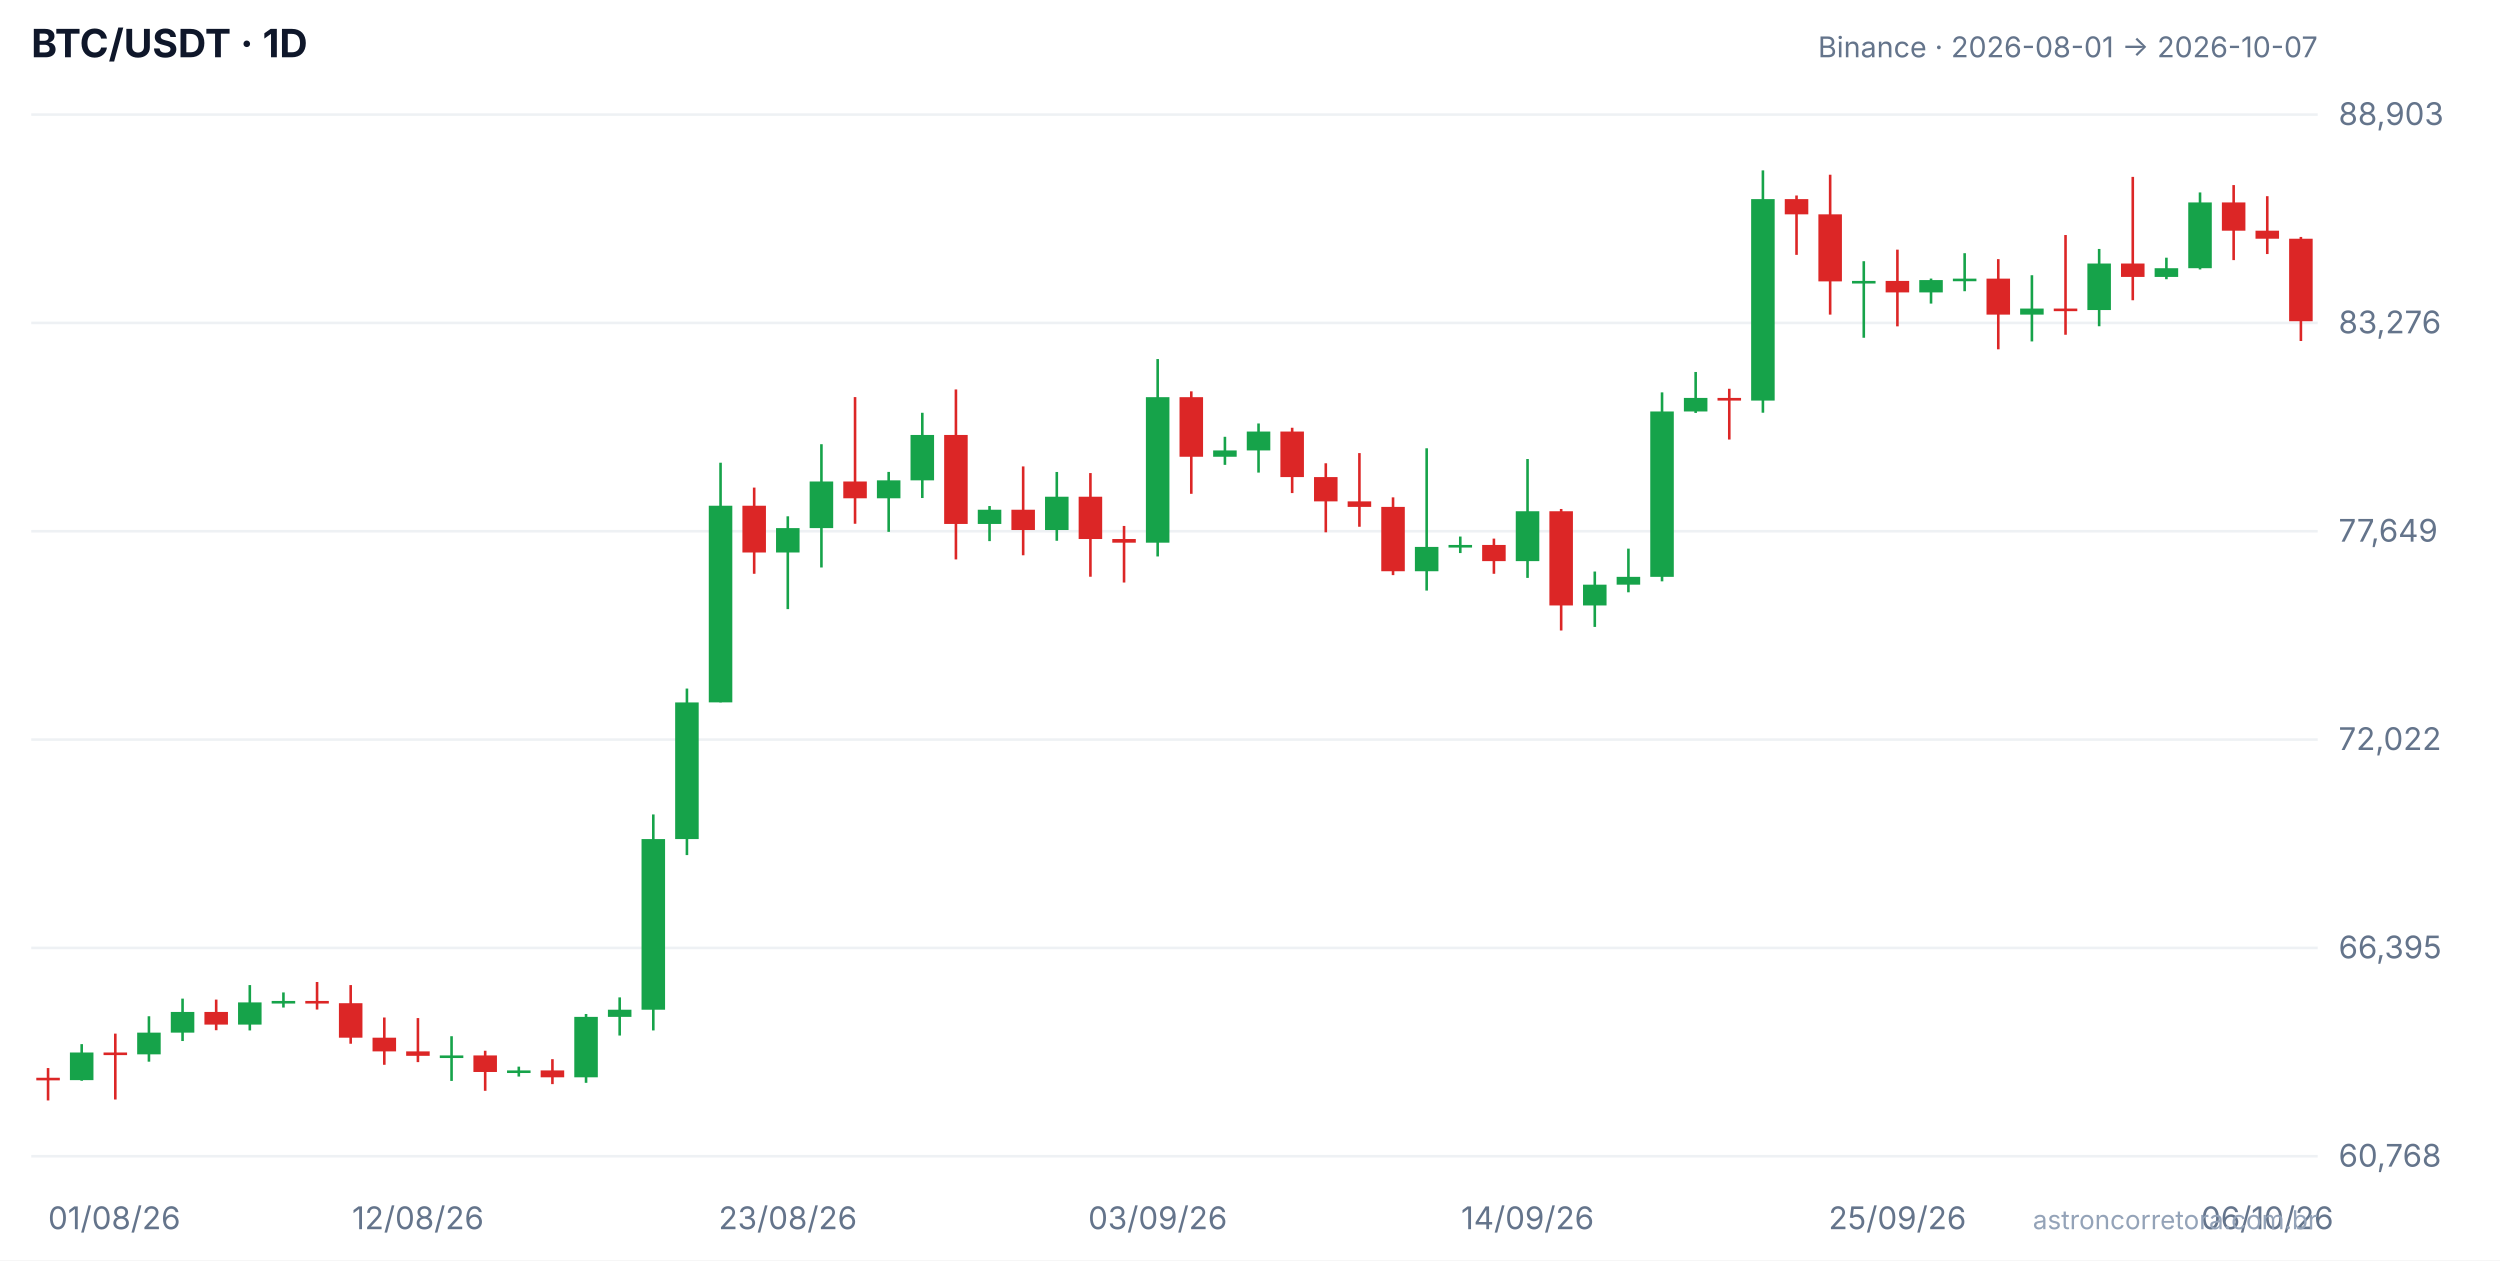
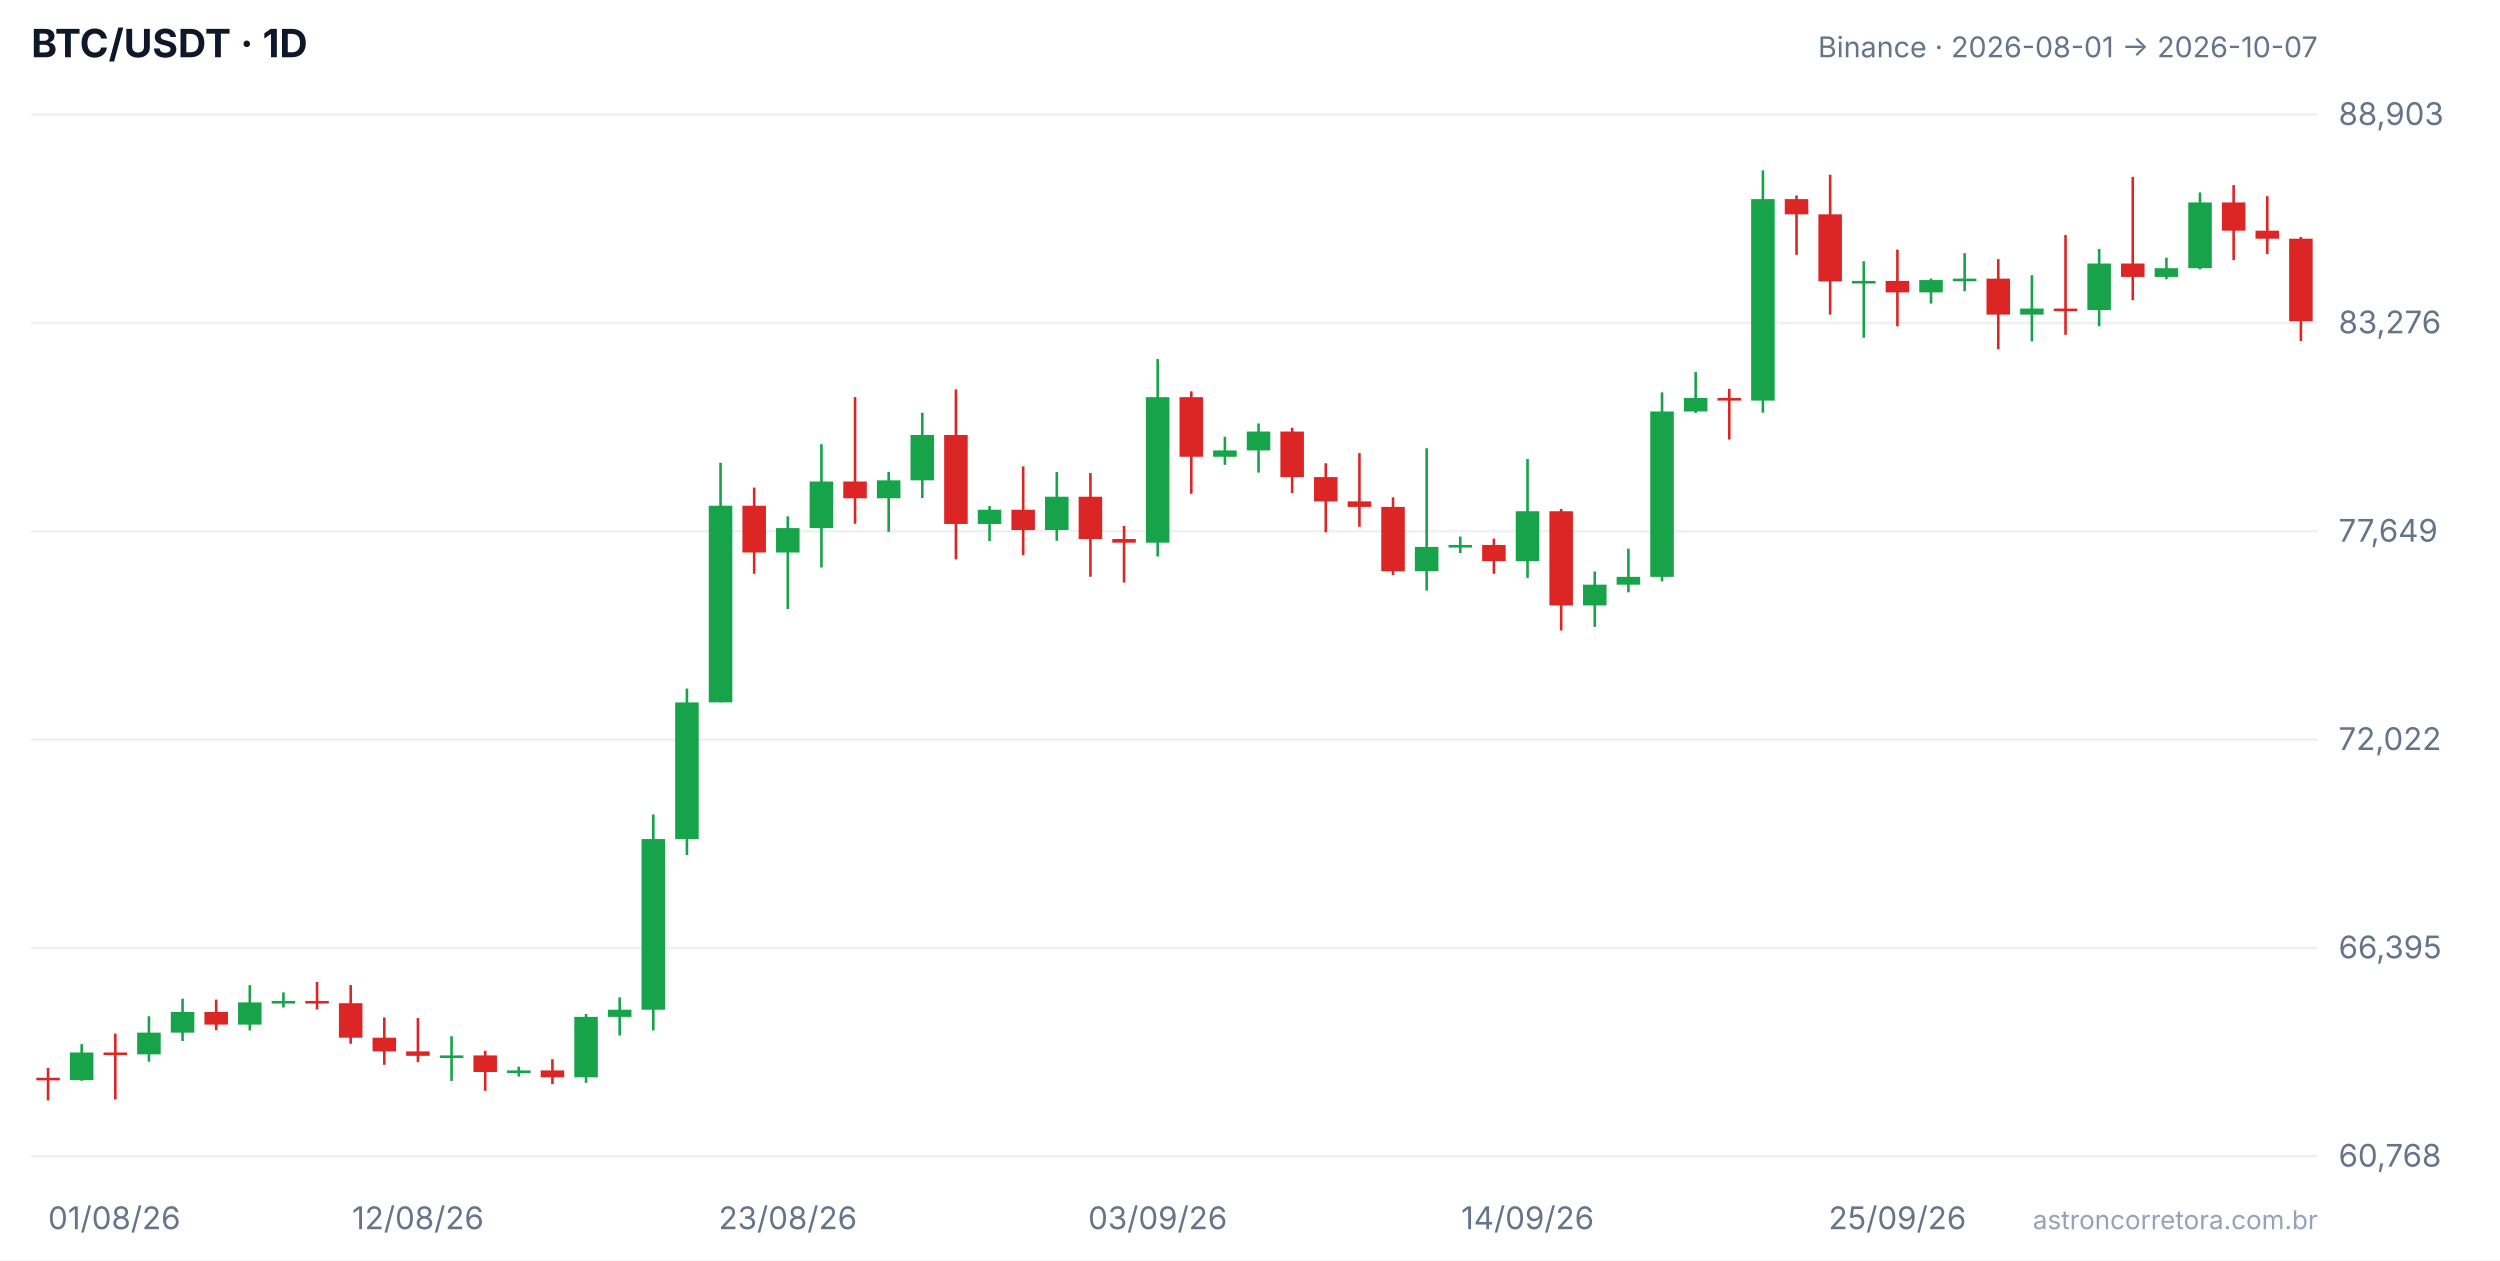
<svg xmlns="http://www.w3.org/2000/svg" viewBox="0 0 960 484" font-family="Inter,system-ui,sans-serif" font-size="12" role="img">
  <rect width="960" height="484" fill="#ffffff" />
  <text x="12" y="22" font-size="15" font-weight="700" fill="#0f172a">BTC/USDT · 1D</text>
  <text x="890" y="22" font-size="11" fill="#64748b" text-anchor="end">Binance · 2026-08-01 → 2026-10-07</text>
  <line x1="12" x2="890" y1="444" y2="444" stroke="#eef1f4" />
  <text x="898" y="448" fill="#64748b">60,768</text>
  <line x1="12" x2="890" y1="364" y2="364" stroke="#eef1f4" />
  <text x="898" y="368" fill="#64748b">66,395</text>
  <line x1="12" x2="890" y1="284" y2="284" stroke="#eef1f4" />
  <text x="898" y="288" fill="#64748b">72,022</text>
  <line x1="12" x2="890" y1="204" y2="204" stroke="#eef1f4" />
  <text x="898" y="208" fill="#64748b">77,649</text>
  <line x1="12" x2="890" y1="124" y2="124" stroke="#eef1f4" />
  <text x="898" y="128" fill="#64748b">83,276</text>
  <line x1="12" x2="890" y1="44" y2="44" stroke="#eef1f4" />
  <text x="898" y="48" fill="#64748b">88,903</text>
  <text x="18.456" y="472" fill="#64748b" text-anchor="start">01/08/26</text>
  <text x="160.485" y="472" fill="#64748b" text-anchor="middle">12/08/26</text>
  <text x="302.515" y="472" fill="#64748b" text-anchor="middle">23/08/26</text>
  <text x="444.544" y="472" fill="#64748b" text-anchor="middle">03/09/26</text>
  <text x="586.574" y="472" fill="#64748b" text-anchor="middle">14/09/26</text>
  <text x="728.603" y="472" fill="#64748b" text-anchor="middle">25/09/26</text>
-   <text x="870.632" y="472" fill="#64748b" text-anchor="middle">06/10/26</text>
  <line x1="18.456" x2="18.456" y1="410.131" y2="422.571" stroke="#dc2626" />
  <rect x="13.937" y="413.858" width="9.038" height="1" fill="#dc2626" />
  <line x1="31.368" x2="31.368" y1="400.943" y2="415.014" stroke="#16a34a" />
  <rect x="26.849" y="404.16" width="9.038" height="10.611" fill="#16a34a" />
  <line x1="44.279" x2="44.279" y1="396.91" y2="422.216" stroke="#dc2626" />
  <rect x="39.76" y="404.16" width="9.038" height="1" fill="#dc2626" />
  <line x1="57.191" x2="57.191" y1="390.239" y2="407.686" stroke="#16a34a" />
  <rect x="52.672" y="396.532" width="9.038" height="8.339" fill="#16a34a" />
  <line x1="70.103" x2="70.103" y1="383.471" y2="399.753" stroke="#16a34a" />
  <rect x="65.584" y="388.589" width="9.038" height="7.943" fill="#16a34a" />
  <line x1="83.015" x2="83.015" y1="383.844" y2="395.602" stroke="#dc2626" />
  <rect x="78.496" y="388.589" width="9.038" height="4.857" fill="#dc2626" />
  <line x1="95.926" x2="95.926" y1="378.271" y2="395.687" stroke="#16a34a" />
  <rect x="91.407" y="384.922" width="9.038" height="8.524" fill="#16a34a" />
  <line x1="108.838" x2="108.838" y1="381.092" y2="386.898" stroke="#16a34a" />
  <rect x="104.319" y="384.362" width="9.038" height="1" fill="#16a34a" />
  <line x1="121.75" x2="121.75" y1="377.084" y2="387.667" stroke="#dc2626" />
  <rect x="117.231" y="384.362" width="9.038" height="1" fill="#dc2626" />
  <line x1="134.662" x2="134.662" y1="378.269" y2="400.801" stroke="#dc2626" />
  <rect x="130.143" y="385.229" width="9.038" height="13.244" fill="#dc2626" />
  <line x1="147.574" x2="147.574" y1="390.719" y2="408.88" stroke="#dc2626" />
  <rect x="143.054" y="398.473" width="9.038" height="5.26" fill="#dc2626" />
  <line x1="160.485" x2="160.485" y1="390.938" y2="407.852" stroke="#dc2626" />
  <rect x="155.966" y="403.734" width="9.038" height="1.706" fill="#dc2626" />
  <line x1="173.397" x2="173.397" y1="397.905" y2="415.075" stroke="#16a34a" />
  <rect x="168.878" y="405.285" width="9.038" height="1" fill="#16a34a" />
  <line x1="186.309" x2="186.309" y1="403.486" y2="418.872" stroke="#dc2626" />
  <rect x="181.79" y="405.285" width="9.038" height="6.359" fill="#dc2626" />
  <line x1="199.221" x2="199.221" y1="409.592" y2="413.401" stroke="#16a34a" />
  <rect x="194.701" y="411.041" width="9.038" height="1" fill="#16a34a" />
  <line x1="212.132" x2="212.132" y1="406.719" y2="416.302" stroke="#dc2626" />
  <rect x="207.613" y="411.041" width="9.038" height="2.645" fill="#dc2626" />
  <line x1="225.044" x2="225.044" y1="389.374" y2="415.803" stroke="#16a34a" />
  <rect x="220.525" y="390.482" width="9.038" height="23.204" fill="#16a34a" />
  <line x1="237.956" x2="237.956" y1="382.994" y2="397.651" stroke="#16a34a" />
  <rect x="233.437" y="387.734" width="9.038" height="2.748" fill="#16a34a" />
  <line x1="250.868" x2="250.868" y1="312.744" y2="395.687" stroke="#16a34a" />
  <rect x="246.349" y="322.202" width="9.038" height="65.532" fill="#16a34a" />
  <line x1="263.779" x2="263.779" y1="264.406" y2="328.352" stroke="#16a34a" />
  <rect x="259.26" y="269.736" width="9.038" height="52.466" fill="#16a34a" />
  <line x1="276.691" x2="276.691" y1="177.682" y2="269.709" stroke="#16a34a" />
  <rect x="272.172" y="194.202" width="9.038" height="75.507" fill="#16a34a" />
  <line x1="289.603" x2="289.603" y1="187.234" y2="220.333" stroke="#dc2626" />
  <rect x="285.084" y="194.202" width="9.038" height="17.958" fill="#dc2626" />
  <line x1="302.515" x2="302.515" y1="198.256" y2="233.901" stroke="#16a34a" />
  <rect x="297.996" y="202.789" width="9.038" height="9.37" fill="#16a34a" />
  <line x1="315.426" x2="315.426" y1="170.573" y2="217.916" stroke="#16a34a" />
  <rect x="310.907" y="184.894" width="9.038" height="17.896" fill="#16a34a" />
  <line x1="328.338" x2="328.338" y1="152.481" y2="201.126" stroke="#dc2626" />
  <rect x="323.819" y="184.894" width="9.038" height="6.449" fill="#dc2626" />
  <line x1="341.25" x2="341.25" y1="181.214" y2="204.231" stroke="#16a34a" />
  <rect x="336.731" y="184.453" width="9.038" height="6.89" fill="#16a34a" />
  <line x1="354.162" x2="354.162" y1="158.507" y2="191.243" stroke="#16a34a" />
  <rect x="349.643" y="167.025" width="9.038" height="17.428" fill="#16a34a" />
  <line x1="367.074" x2="367.074" y1="149.548" y2="214.817" stroke="#dc2626" />
  <rect x="362.554" y="167.025" width="9.038" height="34.174" fill="#dc2626" />
  <line x1="379.985" x2="379.985" y1="194.316" y2="207.789" stroke="#16a34a" />
  <rect x="375.466" y="195.738" width="9.038" height="5.461" fill="#16a34a" />
  <line x1="392.897" x2="392.897" y1="179.104" y2="213.225" stroke="#dc2626" />
  <rect x="388.378" y="195.738" width="9.038" height="7.791" fill="#dc2626" />
  <line x1="405.809" x2="405.809" y1="181.236" y2="207.652" stroke="#16a34a" />
  <rect x="401.29" y="190.743" width="9.038" height="12.785" fill="#16a34a" />
  <line x1="418.721" x2="418.721" y1="181.654" y2="221.471" stroke="#dc2626" />
  <rect x="414.201" y="190.743" width="9.038" height="16.24" fill="#dc2626" />
  <line x1="431.632" x2="431.632" y1="201.965" y2="223.689" stroke="#dc2626" />
  <rect x="427.113" y="206.983" width="9.038" height="1.407" fill="#dc2626" />
  <line x1="444.544" x2="444.544" y1="137.874" y2="213.68" stroke="#16a34a" />
  <rect x="440.025" y="152.513" width="9.038" height="55.878" fill="#16a34a" />
  <line x1="457.456" x2="457.456" y1="150.275" y2="189.624" stroke="#dc2626" />
  <rect x="452.937" y="152.513" width="9.038" height="22.884" fill="#dc2626" />
  <line x1="470.368" x2="470.368" y1="167.73" y2="178.507" stroke="#16a34a" />
  <rect x="465.849" y="172.966" width="9.038" height="2.431" fill="#16a34a" />
  <line x1="483.279" x2="483.279" y1="162.612" y2="181.478" stroke="#16a34a" />
  <rect x="478.76" y="165.714" width="9.038" height="7.252" fill="#16a34a" />
  <line x1="496.191" x2="496.191" y1="164.261" y2="189.34" stroke="#dc2626" />
  <rect x="491.672" y="165.714" width="9.038" height="17.484" fill="#dc2626" />
  <line x1="509.103" x2="509.103" y1="177.895" y2="204.41" stroke="#dc2626" />
  <rect x="504.584" y="183.198" width="9.038" height="9.329" fill="#dc2626" />
  <line x1="522.015" x2="522.015" y1="173.986" y2="202.278" stroke="#dc2626" />
  <rect x="517.496" y="192.528" width="9.038" height="2.124" fill="#dc2626" />
  <line x1="534.926" x2="534.926" y1="190.984" y2="220.845" stroke="#dc2626" />
  <rect x="530.407" y="194.651" width="9.038" height="24.705" fill="#dc2626" />
  <line x1="547.838" x2="547.838" y1="172.137" y2="226.78" stroke="#16a34a" />
  <rect x="543.319" y="210.016" width="9.038" height="9.34" fill="#16a34a" />
  <line x1="560.75" x2="560.75" y1="206.036" y2="212.375" stroke="#16a34a" />
  <rect x="556.231" y="209.262" width="9.038" height="1" fill="#16a34a" />
  <line x1="573.662" x2="573.662" y1="206.827" y2="220.333" stroke="#dc2626" />
  <rect x="569.143" y="209.262" width="9.038" height="6.209" fill="#dc2626" />
  <line x1="586.574" x2="586.574" y1="176.26" y2="221.915" stroke="#16a34a" />
  <rect x="582.054" y="196.318" width="9.038" height="19.153" fill="#16a34a" />
  <line x1="599.485" x2="599.485" y1="195.447" y2="242.114" stroke="#dc2626" />
  <rect x="594.966" y="196.318" width="9.038" height="36.179" fill="#dc2626" />
  <line x1="612.397" x2="612.397" y1="219.469" y2="240.737" stroke="#16a34a" />
  <rect x="607.878" y="224.513" width="9.038" height="7.983" fill="#16a34a" />
  <line x1="625.309" x2="625.309" y1="210.673" y2="227.442" stroke="#16a34a" />
  <rect x="620.79" y="221.513" width="9.038" height="3" fill="#16a34a" />
  <line x1="638.221" x2="638.221" y1="150.67" y2="223.234" stroke="#16a34a" />
  <rect x="633.701" y="158.007" width="9.038" height="63.506" fill="#16a34a" />
  <line x1="651.132" x2="651.132" y1="142.836" y2="158.566" stroke="#16a34a" />
  <rect x="646.613" y="152.802" width="9.038" height="5.205" fill="#16a34a" />
  <line x1="664.044" x2="664.044" y1="149.286" y2="168.782" stroke="#dc2626" />
  <rect x="659.525" y="152.802" width="9.038" height="1.023" fill="#dc2626" />
  <line x1="676.956" x2="676.956" y1="65.429" y2="158.486" stroke="#16a34a" />
  <rect x="672.437" y="76.456" width="9.038" height="77.369" fill="#16a34a" />
  <line x1="689.868" x2="689.868" y1="75.069" y2="97.867" stroke="#dc2626" />
  <rect x="685.349" y="76.456" width="9.038" height="5.85" fill="#dc2626" />
  <line x1="702.779" x2="702.779" y1="67.094" y2="120.814" stroke="#dc2626" />
  <rect x="698.26" y="82.306" width="9.038" height="25.747" fill="#dc2626" />
  <line x1="715.691" x2="715.691" y1="100.306" y2="129.7" stroke="#16a34a" />
  <rect x="711.172" y="107.873" width="9.038" height="1" fill="#16a34a" />
  <line x1="728.603" x2="728.603" y1="95.863" y2="125.32" stroke="#dc2626" />
  <rect x="724.084" y="107.873" width="9.038" height="4.411" fill="#dc2626" />
  <line x1="741.515" x2="741.515" y1="106.972" y2="116.577" stroke="#16a34a" />
  <rect x="736.996" y="107.548" width="9.038" height="4.736" fill="#16a34a" />
  <line x1="754.426" x2="754.426" y1="97.227" y2="111.828" stroke="#16a34a" />
  <rect x="749.907" y="106.995" width="9.038" height="1" fill="#16a34a" />
  <line x1="767.338" x2="767.338" y1="99.502" y2="134.135" stroke="#dc2626" />
  <rect x="762.819" y="106.995" width="9.038" height="13.819" fill="#dc2626" />
  <line x1="780.25" x2="780.25" y1="105.687" y2="131.108" stroke="#16a34a" />
  <rect x="775.731" y="118.487" width="9.038" height="2.327" fill="#16a34a" />
  <line x1="793.162" x2="793.162" y1="90.248" y2="128.546" stroke="#dc2626" />
  <rect x="788.643" y="118.487" width="9.038" height="1" fill="#dc2626" />
  <line x1="806.074" x2="806.074" y1="95.598" y2="125.278" stroke="#16a34a" />
  <rect x="801.554" y="101.193" width="9.038" height="17.863" fill="#16a34a" />
  <line x1="818.985" x2="818.985" y1="67.926" y2="115.297" stroke="#dc2626" />
  <rect x="814.466" y="101.193" width="9.038" height="5.147" fill="#dc2626" />
  <line x1="831.897" x2="831.897" y1="98.953" y2="107.222" stroke="#16a34a" />
  <rect x="827.378" y="102.992" width="9.038" height="3.349" fill="#16a34a" />
  <line x1="844.809" x2="844.809" y1="73.897" y2="103.469" stroke="#16a34a" />
  <rect x="840.29" y="77.736" width="9.038" height="25.256" fill="#16a34a" />
  <line x1="857.721" x2="857.721" y1="71.067" y2="99.886" stroke="#dc2626" />
  <rect x="853.201" y="77.736" width="9.038" height="10.849" fill="#dc2626" />
  <line x1="870.632" x2="870.632" y1="75.333" y2="97.553" stroke="#dc2626" />
  <rect x="866.113" y="88.585" width="9.038" height="3.084" fill="#dc2626" />
  <line x1="883.544" x2="883.544" y1="90.983" y2="130.947" stroke="#dc2626" />
  <rect x="879.025" y="91.669" width="9.038" height="31.678" fill="#dc2626" />
  <text x="890" y="472" font-size="10" fill="#94a3b8" text-anchor="end">astroncorretora.com.br</text>
</svg>
